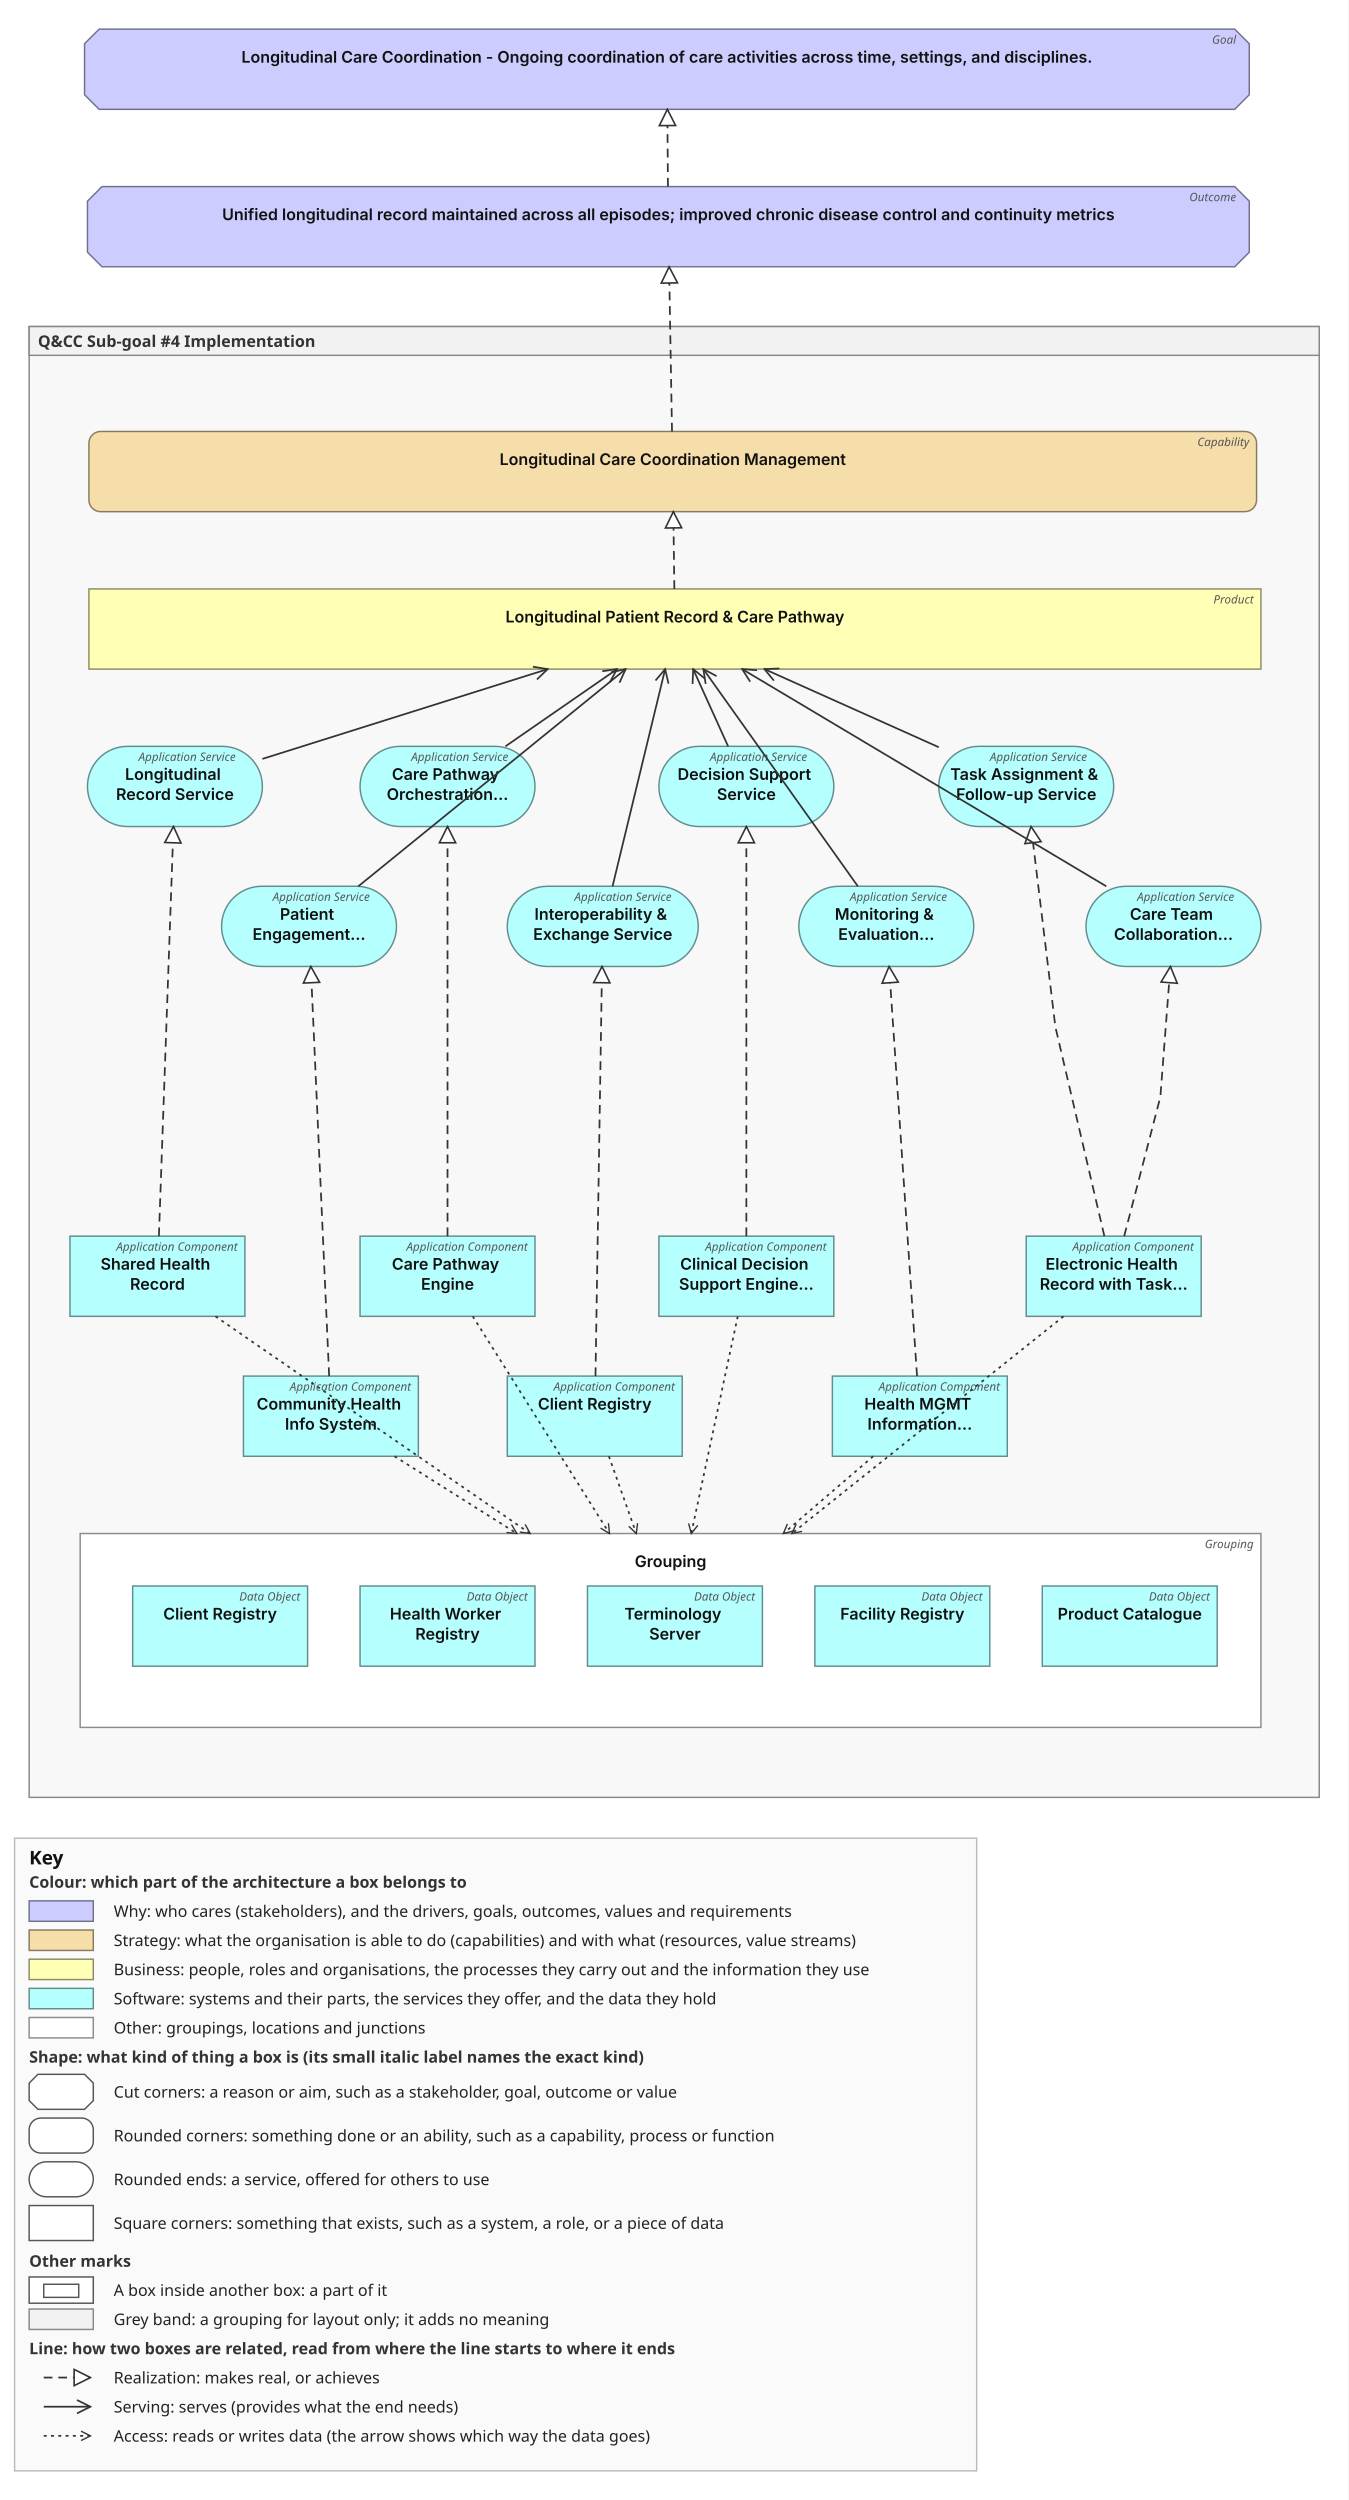
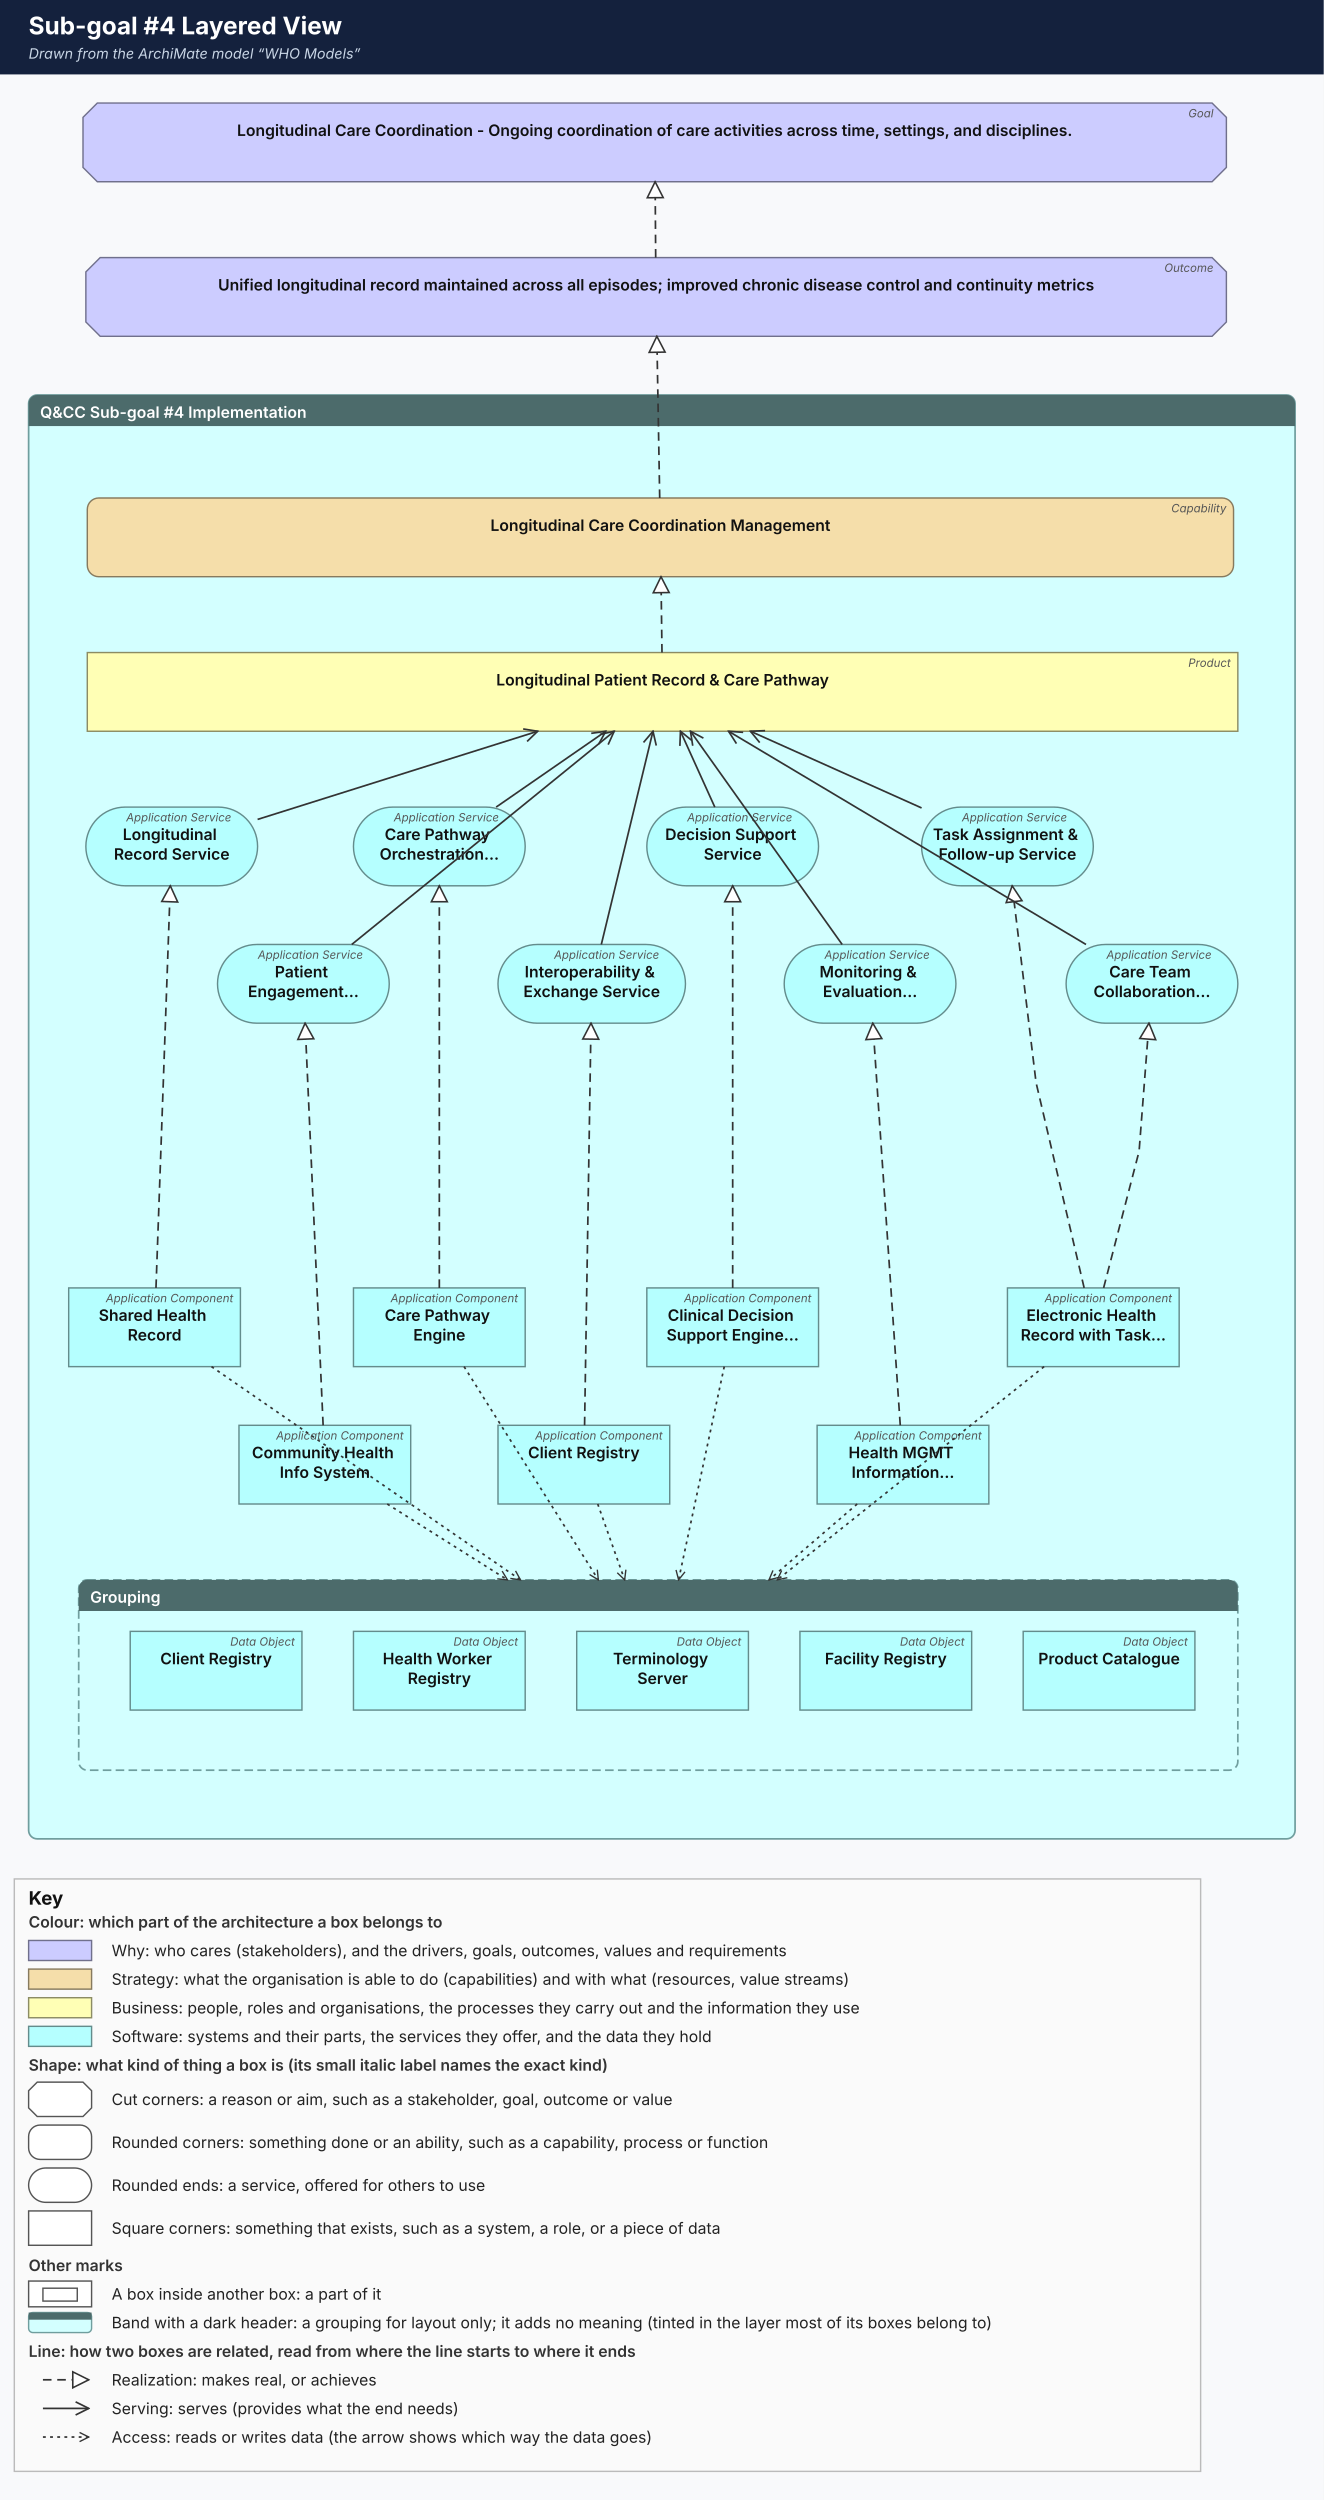
- <svg xmlns="http://www.w3.org/2000/svg" viewBox="22 3 925 1715" width="925" height="1715" role="img" aria-labelledby="av-title">
+ <svg xmlns="http://www.w3.org/2000/svg" viewBox="22 -49 925 1747" width="925" height="1747" role="img" aria-labelledby="av-title">
  <style>
- .av-name{font:600 11px system-ui,-apple-system,"Segoe UI",sans-serif;fill:#111}
- .av-type{font:italic 8px system-ui,sans-serif;fill:#555}
- .av-group{font:600 11px system-ui,sans-serif;fill:#333}
- .av-note{font:10px system-ui,sans-serif;fill:#222}
- .av-key{font:11px system-ui,sans-serif;fill:#222}
- .av-keyh{font:600 11px system-ui,sans-serif;fill:#333}
- .av-keyt{font:700 13px system-ui,sans-serif;fill:#111}
- .av-rel{font:9px system-ui,sans-serif;fill:#333;paint-order:stroke;stroke:#fff;stroke-width:3px}
+ .av-name{font:600 11px Inter, "Segoe UI", system-ui, -apple-system, Helvetica, Arial, sans-serif;fill:#111}
+ .av-type{font:italic 8px Inter, "Segoe UI", system-ui, -apple-system, Helvetica, Arial, sans-serif;fill:#555}
+ .av-group{font:600 11px Inter, "Segoe UI", system-ui, -apple-system, Helvetica, Arial, sans-serif;fill:#333}
+ .av-note{font:10px Inter, "Segoe UI", system-ui, -apple-system, Helvetica, Arial, sans-serif;fill:#222}
+ .av-key{font:11px Inter, "Segoe UI", system-ui, -apple-system, Helvetica, Arial, sans-serif;fill:#222}
+ .av-keyh{font:600 11px Inter, "Segoe UI", system-ui, -apple-system, Helvetica, Arial, sans-serif;fill:#333}
+ .av-keyt{font:700 13px Inter, "Segoe UI", system-ui, -apple-system, Helvetica, Arial, sans-serif;fill:#111}
+ .av-rel{font:9px Inter, "Segoe UI", system-ui, -apple-system, Helvetica, Arial, sans-serif;fill:#333;paint-order:stroke;stroke:#fff;stroke-width:3px}
a:hover rect,a:hover polygon,a:focus rect,a:focus polygon{stroke:#06c;stroke-width:2.5}
</style>
  <defs>
    <marker id="arrow-open" viewBox="0 0 12 12" refX="11" refY="6" markerWidth="11" markerHeight="11" orient="auto-start-reverse" markerUnits="userSpaceOnUse">
      <path d="M1 1 L11 6 L1 11" fill="none" stroke="#333" stroke-width="1.3" />
    </marker>
    <marker id="arrow-filled" viewBox="0 0 12 12" refX="11" refY="6" markerWidth="11" markerHeight="11" orient="auto-start-reverse" markerUnits="userSpaceOnUse">
      <path d="M1 1 L11 6 L1 11 Z" fill="#333" />
    </marker>
    <marker id="arrow-small" viewBox="0 0 10 10" refX="9" refY="5" markerWidth="8" markerHeight="8" orient="auto-start-reverse" markerUnits="userSpaceOnUse">
      <path d="M1 1 L9 5 L1 9" fill="none" stroke="#333" stroke-width="1.2" />
    </marker>
    <marker id="triangle-hollow" viewBox="0 0 14 14" refX="13" refY="7" markerWidth="13" markerHeight="13" orient="auto-start-reverse" markerUnits="userSpaceOnUse">
      <path d="M1 1 L13 7 L1 13 Z" fill="#fff" stroke="#333" stroke-width="1.2" />
    </marker>
    <marker id="diamond-filled" viewBox="0 0 16 10" refX="1" refY="5" markerWidth="16" markerHeight="10" orient="auto-start-reverse" markerUnits="userSpaceOnUse">
      <path d="M1 5 L8 1 L15 5 L8 9 Z" fill="#333" />
    </marker>
    <marker id="diamond-hollow" viewBox="0 0 16 10" refX="1" refY="5" markerWidth="16" markerHeight="10" orient="auto-start-reverse" markerUnits="userSpaceOnUse">
      <path d="M1 5 L8 1 L15 5 L8 9 Z" fill="#fff" stroke="#333" stroke-width="1.2" />
    </marker>
    <marker id="dot" viewBox="0 0 8 8" refX="4" refY="4" markerWidth="7" markerHeight="7" orient="auto" markerUnits="userSpaceOnUse">
      <circle cx="4" cy="4" r="3.2" fill="#333" />
    </marker>
    <pattern id="missing" width="8" height="8" patternUnits="userSpaceOnUse" patternTransform="rotate(45)">
      <rect width="8" height="8" fill="#fff" />
      <line x1="0" y1="0" x2="0" y2="8" stroke="#d33" stroke-width="2" />
    </pattern>
  </defs>
-   <rect x="22" y="3" width="925" height="1715" fill="#fff" />
+   <rect x="22" y="-49" width="925" height="1747" fill="#f8f9fb" />
+   <rect x="22" y="-49" width="925" height="52" fill="#14213d" />
+   <text x="42" y="-25" style="font:700 17px Inter, &quot;Segoe UI&quot;, system-ui, -apple-system, Helvetica, Arial, sans-serif;fill:#fff">Sub-goal #4 Layered View</text>
+   <text x="42" y="-8" style="font:italic 10px Inter, &quot;Segoe UI&quot;, system-ui, -apple-system, Helvetica, Arial, sans-serif;fill:#c9d6e6">Drawn from the ArchiMate model “WHO Models”</text>
  <a href="../../../en/dpi-h-ra/archimate/0.2.0-draft.3/elements/unified-longitudinal-record-maintained-across-all-episodes/" target="_top">
    <polygon points="92,131 869,131 879,141 879,176 869,186 92,186 82,176 82,141" fill="#ccccff" stroke="#70708c" stroke-width="1" />
    <text class="av-type" x="870" y="141" text-anchor="end">Outcome</text>
    <text class="av-name" x="480.5" y="154" text-anchor="middle">
      <tspan x="480.5" dy="0">Unified longitudinal record maintained across all episodes; improved chronic disease control and continuity metrics</tspan>
    </text>
  </a>
  <a href="../../../en/dpi-h-ra/archimate/0.2.0-draft.3/elements/longitudinal-care-coordination-ongoing-coordination-of-care/" target="_top">
    <polygon points="90,23 869,23 879,33 879,68 869,78 90,78 80,68 80,33" fill="#ccccff" stroke="#70708c" stroke-width="1" />
    <text class="av-type" x="870" y="33" text-anchor="end">Goal</text>
    <text class="av-name" x="479.5" y="46" text-anchor="middle">
      <tspan x="479.5" dy="0">Longitudinal Care Coordination - Ongoing coordination of care activities across time, settings, and disciplines.</tspan>
    </text>
  </a>
  <g class="av-g">
-     <rect x="42" y="227" width="885" height="1009" fill="#f2f2f2" fill-opacity=".55" stroke="#888" />
-     <rect x="42" y="227" width="885" height="19.75" fill="#f2f2f2" stroke="#888" />
-     <text class="av-group" x="48" y="241">Q&amp;CC Sub-goal #4 Implementation</text>
+     <rect x="42" y="227" width="885" height="1009" rx="6" fill="#d3ffff" stroke="#709e9e" stroke-width="1.2" />
+     <path d="M42 233 a6 6 0 0 1 6 -6 h873 a6 6 0 0 1 6 6 v15.75 h-885 z" fill="#4c6b6b" />
+     <text class="av-group" x="50" y="243" style="fill:#fff">Q&amp;CC Sub-goal #4 Implementation</text>
  </g>
  <a href="../../../en/dpi-h-ra/archimate/0.2.0-draft.3/elements/longitudinal-care-coordination-management/" target="_top">
    <rect x="83" y="299" width="801" height="55" rx="8" fill="#f5deaa" stroke="#877a5e" stroke-width="1" />
    <text class="av-type" x="879" y="309" text-anchor="end">Capability</text>
    <text class="av-name" x="483.5" y="322" text-anchor="middle">
      <tspan x="483.5" dy="0">Longitudinal Care Coordination Management</tspan>
    </text>
  </a>
  <a href="../../../en/dpi-h-ra/archimate/0.2.0-draft.3/elements/longitudinal-patient-record-care-pathway/" target="_top">
    <rect x="83" y="407" width="804" height="55" fill="#ffffb5" stroke="#8c8c64" stroke-width="1" />
    <text class="av-type" x="882" y="417" text-anchor="end">Product</text>
    <text class="av-name" x="485" y="430" text-anchor="middle">
      <tspan x="485" dy="0">Longitudinal Patient Record &amp; Care Pathway</tspan>
    </text>
  </a>
  <a href="../../../en/dpi-h-ra/archimate/0.2.0-draft.3/elements/grouping-4808/" target="_top">
-     <rect x="77" y="1055" width="810" height="133" fill="#ffffff" stroke="#8c8c8c" stroke-width="1" />
-     <text class="av-type" x="882" y="1065" text-anchor="end">Grouping</text>
-     <text class="av-name" x="482" y="1078" text-anchor="middle">
-       <tspan x="482" dy="0">Grouping</tspan>
-     </text>
+     <rect x="77" y="1055" width="810" height="133" rx="6" fill="#d3ffff" stroke="#709e9e" stroke-width="1.2" stroke-dasharray="6 3" />
+     <path d="M77 1061 a6 6 0 0 1 6 -6 h798 a6 6 0 0 1 6 6 v15.75 h-810 z" fill="#4c6b6b" />
+     <text class="av-group" x="85" y="1071" style="fill:#fff">Grouping</text>
  </a>
  <a href="../../../en/dpi-h-ra/archimate/0.2.0-draft.3/elements/client-registry-6364/" target="_top">
    <rect x="113" y="1091" width="120" height="55" fill="#b5ffff" stroke="#648c8c" stroke-width="1" />
    <text class="av-type" x="228" y="1101" text-anchor="end">Data Object</text>
    <text class="av-name" x="173" y="1114" text-anchor="middle">
      <tspan x="173" dy="0">Client Registry</tspan>
    </text>
  </a>
  <a href="../../../en/dpi-h-ra/archimate/0.2.0-draft.3/elements/health-worker-registry-286f/" target="_top">
    <rect x="269" y="1091" width="120" height="55" fill="#b5ffff" stroke="#648c8c" stroke-width="1" />
    <text class="av-type" x="384" y="1101" text-anchor="end">Data Object</text>
    <text class="av-name" x="329" y="1114" text-anchor="middle">
      <tspan x="329" dy="0">Health Worker</tspan>
      <tspan x="329" dy="13.75">Registry</tspan>
    </text>
  </a>
  <a href="../../../en/dpi-h-ra/archimate/0.2.0-draft.3/elements/facility-registry-9f30/" target="_top">
    <rect x="581" y="1091" width="120" height="55" fill="#b5ffff" stroke="#648c8c" stroke-width="1" />
    <text class="av-type" x="696" y="1101" text-anchor="end">Data Object</text>
    <text class="av-name" x="641" y="1114" text-anchor="middle">
      <tspan x="641" dy="0">Facility Registry</tspan>
    </text>
  </a>
  <a href="../../../en/dpi-h-ra/archimate/0.2.0-draft.3/elements/terminology-server-6473/" target="_top">
    <rect x="425" y="1091" width="120" height="55" fill="#b5ffff" stroke="#648c8c" stroke-width="1" />
    <text class="av-type" x="540" y="1101" text-anchor="end">Data Object</text>
    <text class="av-name" x="485" y="1114" text-anchor="middle">
      <tspan x="485" dy="0">Terminology</tspan>
      <tspan x="485" dy="13.75">Server</tspan>
    </text>
  </a>
  <a href="../../../en/dpi-h-ra/archimate/0.2.0-draft.3/elements/product-catalogue-4d12/" target="_top">
    <rect x="737" y="1091" width="120" height="55" fill="#b5ffff" stroke="#648c8c" stroke-width="1" />
    <text class="av-type" x="852" y="1101" text-anchor="end">Data Object</text>
    <text class="av-name" x="797" y="1114" text-anchor="middle">
      <tspan x="797" dy="0">Product Catalogue</tspan>
    </text>
  </a>
  <a href="../../../en/dpi-h-ra/archimate/0.2.0-draft.3/elements/client-registry-2073/" target="_top">
    <rect x="370" y="947" width="120" height="55" fill="#b5ffff" stroke="#648c8c" stroke-width="1" />
    <text class="av-type" x="485" y="957" text-anchor="end">Application Component</text>
    <text class="av-name" x="430" y="970" text-anchor="middle">
      <tspan x="430" dy="0">Client Registry</tspan>
    </text>
  </a>
  <a href="../../../en/dpi-h-ra/archimate/0.2.0-draft.3/elements/shared-health-record-5db1/" target="_top">
    <rect x="70" y="851" width="120" height="55" fill="#b5ffff" stroke="#648c8c" stroke-width="1" />
    <text class="av-type" x="185" y="861" text-anchor="end">Application Component</text>
    <text class="av-name" x="130" y="874" text-anchor="middle">
      <tspan x="130" dy="0">Shared Health</tspan>
      <tspan x="130" dy="13.75">Record</tspan>
    </text>
  </a>
  <a href="../../../en/dpi-h-ra/archimate/0.2.0-draft.3/elements/community-health-info-system-4151/" target="_top">
    <rect x="189" y="947" width="120" height="55" fill="#b5ffff" stroke="#648c8c" stroke-width="1" />
    <text class="av-type" x="304" y="957" text-anchor="end">Application Component</text>
    <text class="av-name" x="249" y="970" text-anchor="middle">
      <tspan x="249" dy="0">Community Health</tspan>
      <tspan x="249" dy="13.75">Info System</tspan>
    </text>
  </a>
  <a href="../../../en/dpi-h-ra/archimate/0.2.0-draft.3/elements/health-mgmt-information-service-system-3cf6/" target="_top">
    <rect x="593" y="947" width="120" height="55" fill="#b5ffff" stroke="#648c8c" stroke-width="1" />
    <text class="av-type" x="708" y="957" text-anchor="end">Application Component</text>
    <text class="av-name" x="653" y="970" text-anchor="middle">
      <tspan x="653" dy="0">Health MGMT</tspan>
      <tspan x="653" dy="13.75">Information…</tspan>
    </text>
  </a>
  <a href="../../../en/dpi-h-ra/archimate/0.2.0-draft.3/elements/clinical-decision-support-engine-copy/" target="_top">
    <rect x="474" y="851" width="120" height="55" fill="#b5ffff" stroke="#648c8c" stroke-width="1" />
    <text class="av-type" x="589" y="861" text-anchor="end">Application Component</text>
    <text class="av-name" x="534" y="874" text-anchor="middle">
      <tspan x="534" dy="0">Clinical Decision</tspan>
      <tspan x="534" dy="13.75">Support Engine…</tspan>
    </text>
  </a>
  <a href="../../../en/dpi-h-ra/archimate/0.2.0-draft.3/elements/care-pathway-engine/" target="_top">
    <rect x="269" y="851" width="120" height="55" fill="#b5ffff" stroke="#648c8c" stroke-width="1" />
    <text class="av-type" x="384" y="861" text-anchor="end">Application Component</text>
    <text class="av-name" x="329" y="874" text-anchor="middle">
      <tspan x="329" dy="0">Care Pathway</tspan>
      <tspan x="329" dy="13.75">Engine</tspan>
    </text>
  </a>
  <a href="../../../en/dpi-h-ra/archimate/0.2.0-draft.3/elements/electronic-health-record-with-task-tracker/" target="_top">
    <rect x="726" y="851" width="120" height="55" fill="#b5ffff" stroke="#648c8c" stroke-width="1" />
    <text class="av-type" x="841" y="861" text-anchor="end">Application Component</text>
    <text class="av-name" x="786" y="874" text-anchor="middle">
      <tspan x="786" dy="0">Electronic Health</tspan>
      <tspan x="786" dy="13.75">Record with Task…</tspan>
    </text>
  </a>
  <a href="../../../en/dpi-h-ra/archimate/0.2.0-draft.3/elements/interoperability-exchange-service-1a37/" target="_top">
    <rect x="370" y="611" width="131" height="55" rx="27.5" fill="#b5ffff" stroke="#648c8c" stroke-width="1" />
    <text class="av-type" x="482.667" y="621" text-anchor="end">Application Service</text>
    <text class="av-name" x="435.5" y="634" text-anchor="middle">
      <tspan x="435.5" dy="0">Interoperability &amp;</tspan>
      <tspan x="435.5" dy="13.75">Exchange Service</tspan>
    </text>
  </a>
  <a href="../../../en/dpi-h-ra/archimate/0.2.0-draft.3/elements/decision-support-service-d923/" target="_top">
    <rect x="474" y="515" width="120" height="55" rx="27.5" fill="#b5ffff" stroke="#648c8c" stroke-width="1" />
    <text class="av-type" x="575.667" y="525" text-anchor="end">Application Service</text>
    <text class="av-name" x="534" y="538" text-anchor="middle">
      <tspan x="534" dy="0">Decision Support</tspan>
      <tspan x="534" dy="13.75">Service</tspan>
    </text>
  </a>
  <a href="../../../en/dpi-h-ra/archimate/0.2.0-draft.3/elements/patient-engagement-service-b27a/" target="_top">
    <rect x="174" y="611" width="120" height="55" rx="27.5" fill="#b5ffff" stroke="#648c8c" stroke-width="1" />
    <text class="av-type" x="275.667" y="621" text-anchor="end">Application Service</text>
    <text class="av-name" x="234" y="634" text-anchor="middle">
      <tspan x="234" dy="0">Patient</tspan>
      <tspan x="234" dy="13.75">Engagement…</tspan>
    </text>
  </a>
  <a href="../../../en/dpi-h-ra/archimate/0.2.0-draft.3/elements/longitudinal-record-service/" target="_top">
    <rect x="82" y="515" width="120" height="55" rx="27.5" fill="#b5ffff" stroke="#648c8c" stroke-width="1" />
    <text class="av-type" x="183.667" y="525" text-anchor="end">Application Service</text>
    <text class="av-name" x="142" y="538" text-anchor="middle">
      <tspan x="142" dy="0">Longitudinal</tspan>
      <tspan x="142" dy="13.75">Record Service</tspan>
    </text>
  </a>
  <a href="../../../en/dpi-h-ra/archimate/0.2.0-draft.3/elements/care-team-collaboration-service/" target="_top">
    <rect x="767" y="611" width="120" height="55" rx="27.5" fill="#b5ffff" stroke="#648c8c" stroke-width="1" />
    <text class="av-type" x="868.667" y="621" text-anchor="end">Application Service</text>
    <text class="av-name" x="827" y="634" text-anchor="middle">
      <tspan x="827" dy="0">Care Team</tspan>
      <tspan x="827" dy="13.75">Collaboration…</tspan>
    </text>
  </a>
  <a href="../../../en/dpi-h-ra/archimate/0.2.0-draft.3/elements/care-pathway-orchestration-service/" target="_top">
    <rect x="269" y="515" width="120" height="55" rx="27.5" fill="#b5ffff" stroke="#648c8c" stroke-width="1" />
    <text class="av-type" x="370.667" y="525" text-anchor="end">Application Service</text>
    <text class="av-name" x="329" y="538" text-anchor="middle">
      <tspan x="329" dy="0">Care Pathway</tspan>
      <tspan x="329" dy="13.75">Orchestration…</tspan>
    </text>
  </a>
  <a href="../../../en/dpi-h-ra/archimate/0.2.0-draft.3/elements/monitoring-evaluation-service/" target="_top">
    <rect x="570" y="611" width="120" height="55" rx="27.5" fill="#b5ffff" stroke="#648c8c" stroke-width="1" />
    <text class="av-type" x="671.667" y="621" text-anchor="end">Application Service</text>
    <text class="av-name" x="630" y="634" text-anchor="middle">
      <tspan x="630" dy="0">Monitoring &amp;</tspan>
      <tspan x="630" dy="13.75">Evaluation…</tspan>
    </text>
  </a>
  <a href="../../../en/dpi-h-ra/archimate/0.2.0-draft.3/elements/task-assignment-follow-up-service/" target="_top">
    <rect x="666" y="515" width="120" height="55" rx="27.5" fill="#b5ffff" stroke="#648c8c" stroke-width="1" />
    <text class="av-type" x="767.667" y="525" text-anchor="end">Application Service</text>
    <text class="av-name" x="726" y="538" text-anchor="middle">
      <tspan x="726" dy="0">Task Assignment &amp;</tspan>
      <tspan x="726" dy="13.75">Follow-up Service</tspan>
    </text>
  </a>
  <a href="../../../en/dpi-h-ra/archimate/0.2.0-draft.3/relationships/id-5c95d3f70ca546b1999bcd22a008928a/" target="_top">
    <path d="M480.2 131 L479.8 78" fill="none" stroke="#333" stroke-width="1.2" stroke-dasharray="6 4" marker-end="url(#triangle-hollow)" />
    <path d="M480.2 131 L479.8 78" fill="none" stroke="transparent" stroke-width="8" />
  </a>
  <a href="../../../en/dpi-h-ra/archimate/0.2.0-draft.3/relationships/id-887e4f0bbab940b99ad8fc1b878432b1/" target="_top">
    <path d="M483 299 L481 186" fill="none" stroke="#333" stroke-width="1.2" stroke-dasharray="6 4" marker-end="url(#triangle-hollow)" />
    <path d="M483 299 L481 186" fill="none" stroke="transparent" stroke-width="8" />
  </a>
  <a href="../../../en/dpi-h-ra/archimate/0.2.0-draft.3/relationships/id-078f68086bda4d55a222ee4d55ae9d88/" target="_top">
    <path d="M484.6 407 L483.9 354" fill="none" stroke="#333" stroke-width="1.2" stroke-dasharray="6 4" marker-end="url(#triangle-hollow)" />
    <path d="M484.6 407 L483.9 354" fill="none" stroke="transparent" stroke-width="8" />
  </a>
  <a href="../../../en/dpi-h-ra/archimate/0.2.0-draft.3/relationships/id-734c592045424e37852a417f86adc039/" target="_top">
    <path d="M439.7 1002 L458.5 1055" fill="none" stroke="#333" stroke-width="1.2" stroke-dasharray="2 3" marker-end="url(#arrow-small)" />
    <path d="M439.7 1002 L458.5 1055" fill="none" stroke="transparent" stroke-width="8" />
  </a>
  <a href="../../../en/dpi-h-ra/archimate/0.2.0-draft.3/relationships/id-94ce8d04b7e8479b8ad2d36075465861/" target="_top">
    <path d="M430.5 947 L435 666" fill="none" stroke="#333" stroke-width="1.2" stroke-dasharray="6 4" marker-end="url(#triangle-hollow)" />
    <path d="M430.5 947 L435 666" fill="none" stroke="transparent" stroke-width="8" />
  </a>
  <a href="../../../en/dpi-h-ra/archimate/0.2.0-draft.3/relationships/id-8cf5c24ebbe94128a4ba147d5b10cabd/" target="_top">
    <path d="M131 851 L141 570" fill="none" stroke="#333" stroke-width="1.2" stroke-dasharray="6 4" marker-end="url(#triangle-hollow)" />
    <path d="M131 851 L141 570" fill="none" stroke="transparent" stroke-width="8" />
  </a>
  <a href="../../../en/dpi-h-ra/archimate/0.2.0-draft.3/relationships/id-c295a54090394cc684d0db1f34abc4e8/" target="_top">
    <path d="M169.8 906 L385.7 1055" fill="none" stroke="#333" stroke-width="1.2" stroke-dasharray="2 3" marker-end="url(#arrow-small)" />
    <path d="M169.8 906 L385.7 1055" fill="none" stroke="transparent" stroke-width="8" />
  </a>
  <a href="../../../en/dpi-h-ra/archimate/0.2.0-draft.3/relationships/id-9ea8b4e74b724e06a6f8835eb58a4d34/" target="_top">
    <path d="M247.8 947 L235.2 666" fill="none" stroke="#333" stroke-width="1.2" stroke-dasharray="6 4" marker-end="url(#triangle-hollow)" />
    <path d="M247.8 947 L235.2 666" fill="none" stroke="transparent" stroke-width="8" />
  </a>
  <a href="../../../en/dpi-h-ra/archimate/0.2.0-draft.3/relationships/id-5fd1bacaabd84c37b00e1e58ee813957/" target="_top">
    <path d="M292.6 1002 L376.6 1055" fill="none" stroke="#333" stroke-width="1.2" stroke-dasharray="2 3" marker-end="url(#arrow-small)" />
    <path d="M292.6 1002 L376.6 1055" fill="none" stroke="transparent" stroke-width="8" />
  </a>
  <a href="../../../en/dpi-h-ra/archimate/0.2.0-draft.3/relationships/id-6b55b7d962c649fe9e9dd7b83c5d4fda/" target="_top">
    <path d="M651.1 947 L631.9 666" fill="none" stroke="#333" stroke-width="1.2" stroke-dasharray="6 4" marker-end="url(#triangle-hollow)" />
    <path d="M651.1 947 L631.9 666" fill="none" stroke="transparent" stroke-width="8" />
  </a>
  <a href="../../../en/dpi-h-ra/archimate/0.2.0-draft.3/relationships/id-202f17ad044b485b9c2655d8c139c833/" target="_top">
    <path d="M621 1002 L559.4 1055" fill="none" stroke="#333" stroke-width="1.2" stroke-dasharray="2 3" marker-end="url(#arrow-small)" />
    <path d="M621 1002 L559.4 1055" fill="none" stroke="transparent" stroke-width="8" />
  </a>
  <a href="../../../en/dpi-h-ra/archimate/0.2.0-draft.3/relationships/id-396c9e26c7ec4b5187c079bb1bb64f49/" target="_top">
    <path d="M534 851 L534 570" fill="none" stroke="#333" stroke-width="1.2" stroke-dasharray="6 4" marker-end="url(#triangle-hollow)" />
    <path d="M534 851 L534 570" fill="none" stroke="transparent" stroke-width="8" />
  </a>
  <a href="../../../en/dpi-h-ra/archimate/0.2.0-draft.3/relationships/id-ce95b70f2ed84984a52b4905cc7f58fc/" target="_top">
    <path d="M528.1 906 L496.2 1055" fill="none" stroke="#333" stroke-width="1.2" stroke-dasharray="2 3" marker-end="url(#arrow-small)" />
    <path d="M528.1 906 L496.2 1055" fill="none" stroke="transparent" stroke-width="8" />
  </a>
  <a href="../../../en/dpi-h-ra/archimate/0.2.0-draft.3/relationships/id-1fcd71c6e1c745e589e3469fe87a6637/" target="_top">
    <path d="M346.3 906 L440.1 1055" fill="none" stroke="#333" stroke-width="1.2" stroke-dasharray="2 3" marker-end="url(#arrow-small)" />
    <path d="M346.3 906 L440.1 1055" fill="none" stroke="transparent" stroke-width="8" />
  </a>
  <a href="../../../en/dpi-h-ra/archimate/0.2.0-draft.3/relationships/id-1af87fed5b594a8687ec6914889ab767/" target="_top">
    <path d="M329 851 L329 570" fill="none" stroke="#333" stroke-width="1.2" stroke-dasharray="6 4" marker-end="url(#triangle-hollow)" />
    <path d="M329 851 L329 570" fill="none" stroke="transparent" stroke-width="8" />
  </a>
  <a href="../../../en/dpi-h-ra/archimate/0.2.0-draft.3/relationships/id-99f3bf6b7ec14ba3896883b695c4e574/" target="_top">
    <path d="M751.6 906 L565.2 1055" fill="none" stroke="#333" stroke-width="1.2" stroke-dasharray="2 3" marker-end="url(#arrow-small)" />
    <path d="M751.6 906 L565.2 1055" fill="none" stroke="transparent" stroke-width="8" />
  </a>
  <a href="../../../en/dpi-h-ra/archimate/0.2.0-draft.3/relationships/id-835dad14d5f64aad935a9ddd173d4d3f/" target="_top">
    <path d="M793.2 851 L818 755.5 L824.9 666" fill="none" stroke="#333" stroke-width="1.2" stroke-dasharray="6 4" marker-end="url(#triangle-hollow)" />
    <path d="M793.2 851 L818 755.5 L824.9 666" fill="none" stroke="transparent" stroke-width="8" />
  </a>
  <a href="../../../en/dpi-h-ra/archimate/0.2.0-draft.3/relationships/id-e2a288b19e2d43a997d7483039c58aa5/" target="_top">
    <path d="M779.6 851 L746 707.5 L729.3 570" fill="none" stroke="#333" stroke-width="1.2" stroke-dasharray="6 4" marker-end="url(#triangle-hollow)" />
    <path d="M779.6 851 L746 707.5 L729.3 570" fill="none" stroke="transparent" stroke-width="8" />
  </a>
  <a href="../../../en/dpi-h-ra/archimate/0.2.0-draft.3/relationships/id-4e0d4527c3a041e69445e2ac524ba045/" target="_top">
    <path d="M442.2 611 L478.3 462" fill="none" stroke="#333" stroke-width="1.2" marker-end="url(#arrow-open)" />
    <path d="M442.2 611 L478.3 462" fill="none" stroke="transparent" stroke-width="8" />
  </a>
  <a href="../../../en/dpi-h-ra/archimate/0.2.0-draft.3/relationships/id-d49808c10386474a8e41ac2af5751ba6/" target="_top">
    <path d="M521.5 515 L497.5 462" fill="none" stroke="#333" stroke-width="1.2" marker-end="url(#arrow-open)" />
    <path d="M521.5 515 L497.5 462" fill="none" stroke="transparent" stroke-width="8" />
  </a>
  <a href="../../../en/dpi-h-ra/archimate/0.2.0-draft.3/relationships/id-08da46e8eb7645f0bafe7ff2d726b028/" target="_top">
    <path d="M267.8 611 L451.2 462" fill="none" stroke="#333" stroke-width="1.2" marker-end="url(#arrow-open)" />
    <path d="M267.8 611 L451.2 462" fill="none" stroke="transparent" stroke-width="8" />
  </a>
  <a href="../../../en/dpi-h-ra/archimate/0.2.0-draft.3/relationships/id-6876a70eaed54f78b92893e47d7582ce/" target="_top">
    <path d="M202 523.6 L397.7 462" fill="none" stroke="#333" stroke-width="1.2" marker-end="url(#arrow-open)" />
    <path d="M202 523.6 L397.7 462" fill="none" stroke="transparent" stroke-width="8" />
  </a>
  <a href="../../../en/dpi-h-ra/archimate/0.2.0-draft.3/relationships/id-837595e786b647b7b0766e6424988805/" target="_top">
    <path d="M780.9 611 L531.1 462" fill="none" stroke="#333" stroke-width="1.2" marker-end="url(#arrow-open)" />
    <path d="M780.9 611 L531.1 462" fill="none" stroke="transparent" stroke-width="8" />
  </a>
  <a href="../../../en/dpi-h-ra/archimate/0.2.0-draft.3/relationships/id-a5f770e4d5164c9baa0616bc325bc22a/" target="_top">
    <path d="M368.7 515 L445.3 462" fill="none" stroke="#333" stroke-width="1.2" marker-end="url(#arrow-open)" />
    <path d="M368.7 515 L445.3 462" fill="none" stroke="transparent" stroke-width="8" />
  </a>
  <a href="../../../en/dpi-h-ra/archimate/0.2.0-draft.3/relationships/id-8e2b53c4513140178c87e3b76a766da6/" target="_top">
    <path d="M610.5 611 L504.5 462" fill="none" stroke="#333" stroke-width="1.2" marker-end="url(#arrow-open)" />
    <path d="M610.5 611 L504.5 462" fill="none" stroke="transparent" stroke-width="8" />
  </a>
  <a href="../../../en/dpi-h-ra/archimate/0.2.0-draft.3/relationships/id-62ca1959575d49e884745aba2532e669/" target="_top">
    <path d="M666 515.6 L546.4 462" fill="none" stroke="#333" stroke-width="1.2" marker-end="url(#arrow-open)" />
    <path d="M666 515.6 L546.4 462" fill="none" stroke="transparent" stroke-width="8" />
  </a>
  <g class="av-legend">
-     <rect x="32" y="1264" width="660" height="434" fill="#fafafa" stroke="#bbb" />
+     <rect x="32" y="1264" width="829" height="414" fill="#fafafa" stroke="#bbb" />
    <text class="av-keyt" x="42" y="1282">Key</text>
    <text class="av-keyh" x="42" y="1298">Colour: which part of the architecture a box belongs to</text>
    <rect x="42" y="1307" width="44" height="14" fill="#ccccff" stroke="#70708c" />
    <text class="av-key" x="100" y="1318">Why: who cares (stakeholders), and the drivers, goals, outcomes, values and requirements</text>
    <rect x="42" y="1327" width="44" height="14" fill="#f5deaa" stroke="#877a5e" />
    <text class="av-key" x="100" y="1338">Strategy: what the organisation is able to do (capabilities) and with what (resources, value streams)</text>
    <rect x="42" y="1347" width="44" height="14" fill="#ffffb5" stroke="#8c8c64" />
    <text class="av-key" x="100" y="1358">Business: people, roles and organisations, the processes they carry out and the information they use</text>
    <rect x="42" y="1367" width="44" height="14" fill="#b5ffff" stroke="#648c8c" />
    <text class="av-key" x="100" y="1378">Software: systems and their parts, the services they offer, and the data they hold</text>
-     <rect x="42" y="1387" width="44" height="14" fill="#ffffff" stroke="#8c8c8c" />
-     <text class="av-key" x="100" y="1398">Other: groupings, locations and junctions</text>
-     <text class="av-keyh" x="42" y="1418">Shape: what kind of thing a box is (its small italic label names the exact kind)</text>
-     <polygon points="48,1426 80,1426 86,1432 86,1444 80,1450 48,1450 42,1444 42,1432" fill="#fff" stroke="#555" />
-     <text class="av-key" x="100" y="1442">Cut corners: a reason or aim, such as a stakeholder, goal, outcome or value</text>
-     <rect x="42" y="1456" width="44" height="24" rx="8" fill="#fff" stroke="#555" />
-     <text class="av-key" x="100" y="1472">Rounded corners: something done or an ability, such as a capability, process or function</text>
-     <rect x="42" y="1486" width="44" height="24" rx="12" fill="#fff" stroke="#555" />
-     <text class="av-key" x="100" y="1502">Rounded ends: a service, offered for others to use</text>
-     <rect x="42" y="1516" width="44" height="24" fill="#fff" stroke="#555" />
-     <text class="av-key" x="100" y="1532">Square corners: something that exists, such as a system, a role, or a piece of data</text>
-     <text class="av-keyh" x="42" y="1558">Other marks</text>
-     <rect x="42" y="1565" width="44" height="18" fill="#fff" stroke="#555" />
-     <rect x="52" y="1570" width="24" height="9" fill="#fff" stroke="#555" />
-     <text class="av-key" x="100" y="1578">A box inside another box: a part of it</text>
-     <rect x="42" y="1587" width="44" height="14" fill="#f2f2f2" stroke="#888" />
-     <text class="av-key" x="100" y="1598">Grey band: a grouping for layout only; it adds no meaning</text>
-     <text class="av-keyh" x="42" y="1618">Line: how two boxes are related, read from where the line starts to where it ends</text>
-     <path d="M52 1634 L84 1634" fill="none" stroke="#333" stroke-width="1.2" stroke-dasharray="6 4" marker-end="url(#triangle-hollow)" />
-     <text class="av-key" x="100" y="1638">Realization: makes real, or achieves</text>
-     <path d="M52 1654 L84 1654" fill="none" stroke="#333" stroke-width="1.2" marker-end="url(#arrow-open)" />
-     <text class="av-key" x="100" y="1658">Serving: serves (provides what the end needs)</text>
-     <path d="M52 1674 L84 1674" fill="none" stroke="#333" stroke-width="1.2" stroke-dasharray="2 3" marker-end="url(#arrow-small)" />
-     <text class="av-key" x="100" y="1678">Access: reads or writes data (the arrow shows which way the data goes)</text>
+     <text class="av-keyh" x="42" y="1398">Shape: what kind of thing a box is (its small italic label names the exact kind)</text>
+     <polygon points="48,1406 80,1406 86,1412 86,1424 80,1430 48,1430 42,1424 42,1412" fill="#fff" stroke="#555" />
+     <text class="av-key" x="100" y="1422">Cut corners: a reason or aim, such as a stakeholder, goal, outcome or value</text>
+     <rect x="42" y="1436" width="44" height="24" rx="8" fill="#fff" stroke="#555" />
+     <text class="av-key" x="100" y="1452">Rounded corners: something done or an ability, such as a capability, process or function</text>
+     <rect x="42" y="1466" width="44" height="24" rx="12" fill="#fff" stroke="#555" />
+     <text class="av-key" x="100" y="1482">Rounded ends: a service, offered for others to use</text>
+     <rect x="42" y="1496" width="44" height="24" fill="#fff" stroke="#555" />
+     <text class="av-key" x="100" y="1512">Square corners: something that exists, such as a system, a role, or a piece of data</text>
+     <text class="av-keyh" x="42" y="1538">Other marks</text>
+     <rect x="42" y="1545" width="44" height="18" fill="#fff" stroke="#555" />
+     <rect x="52" y="1550" width="24" height="9" fill="#fff" stroke="#555" />
+     <text class="av-key" x="100" y="1558">A box inside another box: a part of it</text>
+     <rect x="42" y="1567" width="44" height="14" rx="3" fill="#d3ffff" stroke="#709e9e" />
+     <rect x="42" y="1567" width="44" height="5" fill="#4c6b6b" />
+     <text class="av-key" x="100" y="1578">Band with a dark header: a grouping for layout only; it adds no meaning (tinted in the layer most of its boxes belong to)</text>
+     <text class="av-keyh" x="42" y="1598">Line: how two boxes are related, read from where the line starts to where it ends</text>
+     <path d="M52 1614 L84 1614" fill="none" stroke="#333" stroke-width="1.2" stroke-dasharray="6 4" marker-end="url(#triangle-hollow)" />
+     <text class="av-key" x="100" y="1618">Realization: makes real, or achieves</text>
+     <path d="M52 1634 L84 1634" fill="none" stroke="#333" stroke-width="1.2" marker-end="url(#arrow-open)" />
+     <text class="av-key" x="100" y="1638">Serving: serves (provides what the end needs)</text>
+     <path d="M52 1654 L84 1654" fill="none" stroke="#333" stroke-width="1.2" stroke-dasharray="2 3" marker-end="url(#arrow-small)" />
+     <text class="av-key" x="100" y="1658">Access: reads or writes data (the arrow shows which way the data goes)</text>
  </g>
</svg>
